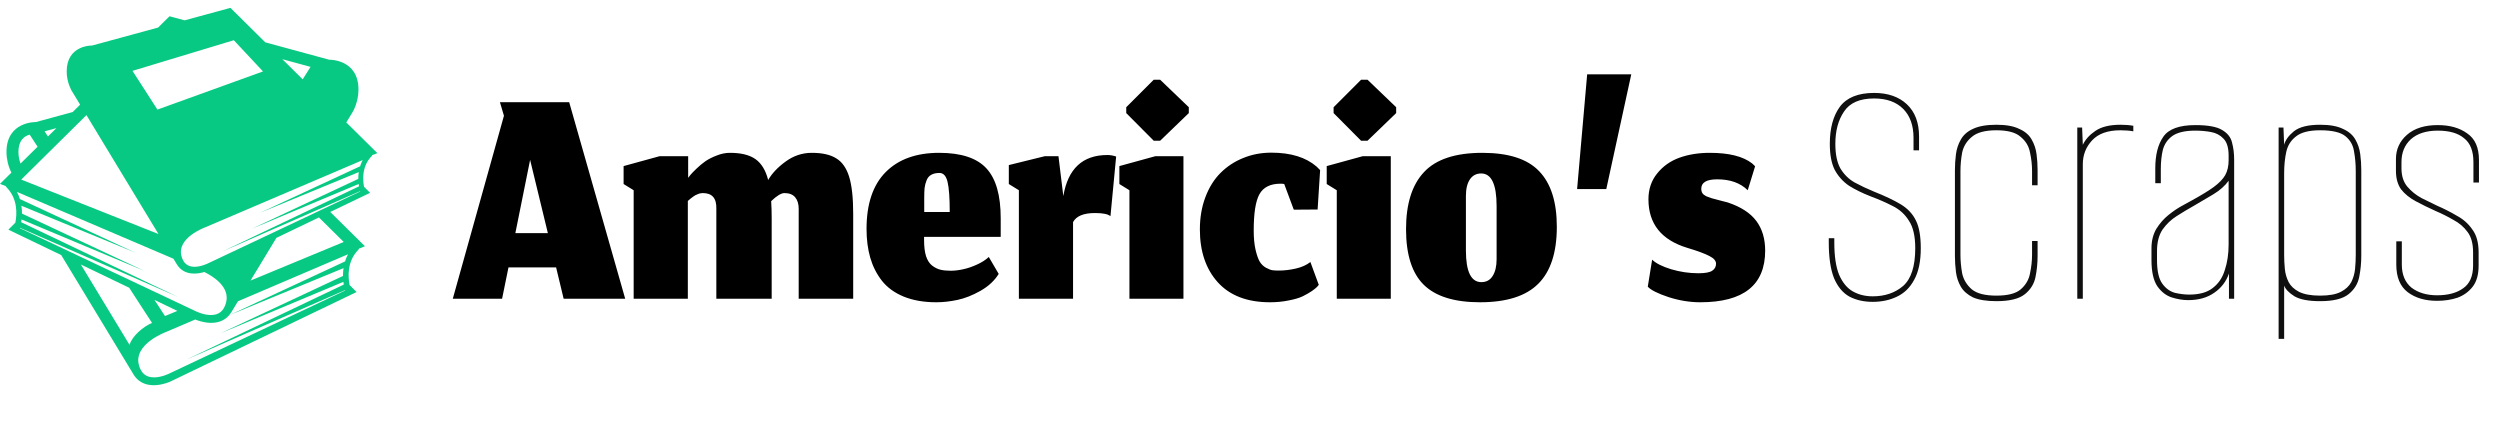
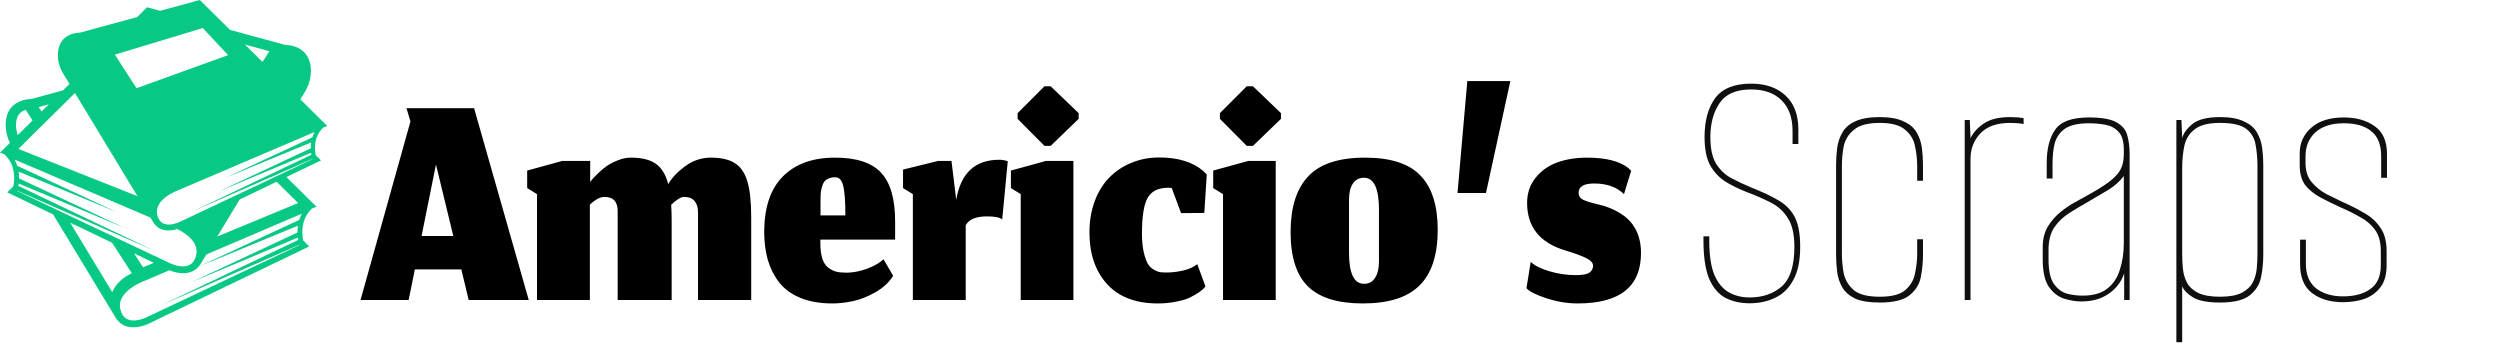
- <svg xmlns="http://www.w3.org/2000/svg" width="159" height="27" viewBox="0 0 159 27" fill="none">
-   <path d="M22.025 7.787L22.437 7.108C22.437 7.108 22.799 6.507 22.799 5.7C22.799 3.746 20.934 3.798 20.934 3.798L16.872 2.692L14.655 0.5L11.739 1.294L10.782 1.034L10.056 1.752L5.857 2.896C5.857 2.896 4.241 2.851 4.241 4.545C4.241 5.244 4.555 5.765 4.555 5.765L5.096 6.657L4.621 7.126L2.277 7.764C2.277 7.764 0.412 7.712 0.412 9.667C0.416 10.122 0.522 10.571 0.724 10.979L0 11.695L0.38 11.845C0.388 11.866 0.391 11.889 0.408 11.905C1.142 12.64 1.081 13.629 0.976 14.162L0.533 14.607L3.893 16.222L8.508 23.84C9.248 25.003 10.818 24.275 10.818 24.275L22.678 18.573L22.234 18.128C22.129 17.595 22.069 16.607 22.803 15.871C22.819 15.854 22.822 15.832 22.831 15.812L23.21 15.661L21.005 13.481L23.537 12.264L23.153 11.879C23.062 11.416 23.01 10.56 23.646 9.922C23.66 9.908 23.662 9.888 23.67 9.87L24 9.74L22.025 7.787ZM19.751 4.253L19.251 5.044L17.958 3.765L19.751 4.253ZM14.87 2.558L16.728 4.543L10.012 6.97L8.426 4.507L14.87 2.558ZM5.498 7.321L10.08 14.885L1.35 11.422L5.498 7.321ZM3.588 8.148L3.05 8.68L2.834 8.35L3.588 8.148ZM1.889 8.561L2.39 9.332L1.304 10.405C1.219 10.168 1.174 9.919 1.172 9.667C1.172 8.936 1.534 8.658 1.889 8.561ZM1.262 14.511L1.268 14.487L11.326 18.89L1.346 14.133C1.356 14.079 1.363 14.019 1.37 13.959L9.184 17.231L1.398 13.585C1.399 13.418 1.388 13.251 1.363 13.086L8.595 16.064L1.266 12.66C1.219 12.502 1.156 12.35 1.078 12.205L11.031 16.455L11.258 16.829C11.724 17.562 12.571 17.427 12.998 17.3C13.588 17.591 14.646 18.265 14.375 19.257C14.232 19.782 13.918 20.036 13.415 20.036C12.906 20.036 12.398 19.77 12.392 19.766L1.262 14.511ZM11.28 19.774L10.494 20.1L9.826 19.075L11.28 19.774ZM8.234 21.927L5.143 16.823L8.216 18.3L9.669 20.537C9.083 20.787 8.428 21.359 8.234 21.927ZM21.848 17.053C21.823 17.218 21.812 17.384 21.813 17.551L14.027 21.197L21.84 17.925C21.848 17.985 21.855 18.045 21.864 18.099L11.884 22.857L21.943 18.454L21.949 18.477L10.818 23.732C10.813 23.736 10.306 24.002 9.796 24.002C9.292 24.002 8.979 23.747 8.836 23.223C8.469 21.876 10.557 21.113 10.588 21.101L12.418 20.32C12.614 20.404 14.016 20.954 14.702 19.874L15.136 19.16L22.133 16.172C22.055 16.316 21.992 16.469 21.945 16.627L14.616 20.031L21.848 17.053ZM21.861 15.389L15.931 17.846L17.577 15.13L20.284 13.829L21.861 15.389ZM22.818 10.946C22.797 11.088 22.787 11.233 22.788 11.377L16.041 14.537L22.812 11.702C22.819 11.753 22.825 11.806 22.833 11.852L14.184 15.975L22.901 12.16L22.906 12.18L13.26 16.735C13.255 16.737 12.815 16.968 12.373 16.968C11.937 16.968 11.665 16.747 11.542 16.293C11.223 15.126 13.033 14.464 13.06 14.454L23.066 10.182C22.998 10.308 22.944 10.44 22.903 10.576L16.551 13.527L22.818 10.946Z" fill="#07C983" />
-   <path d="M35.848 19L35.368 17.005H32.339L31.933 19H28.797L32.051 7.363L31.795 6.499H36.2L39.763 19H35.848ZM33.715 10.168L32.776 14.829H34.845L33.715 10.168ZM43.746 19H40.301V12.099L39.661 11.704V10.563L41.954 9.933H43.767V11.309C43.803 11.26 43.853 11.196 43.917 11.117C43.988 11.032 44.116 10.9 44.301 10.723C44.486 10.545 44.674 10.388 44.866 10.253C45.065 10.118 45.303 9.997 45.581 9.891C45.865 9.777 46.146 9.72 46.423 9.72C47.135 9.72 47.678 9.855 48.055 10.125C48.432 10.396 48.699 10.836 48.855 11.448C49.097 11.028 49.467 10.637 49.965 10.275C50.47 9.905 51.024 9.72 51.629 9.72C52.297 9.72 52.816 9.837 53.186 10.072C53.563 10.3 53.837 10.691 54.007 11.245C54.178 11.8 54.263 12.582 54.263 13.592V19H50.797V13.283C50.797 12.97 50.722 12.724 50.573 12.547C50.423 12.369 50.196 12.28 49.89 12.28C49.684 12.28 49.403 12.451 49.047 12.792C49.069 13.133 49.079 13.503 49.079 13.901V19H45.559V13.283C45.581 12.614 45.296 12.28 44.706 12.28C44.663 12.28 44.621 12.284 44.578 12.291C44.542 12.298 44.507 12.305 44.471 12.312C44.443 12.319 44.407 12.333 44.365 12.355C44.329 12.369 44.297 12.383 44.269 12.397C44.24 12.404 44.208 12.422 44.173 12.451C44.137 12.472 44.109 12.49 44.087 12.504C44.066 12.518 44.034 12.543 43.991 12.579C43.956 12.607 43.927 12.628 43.906 12.643C43.892 12.657 43.863 12.682 43.821 12.717C43.785 12.746 43.76 12.767 43.746 12.781V19ZM60.403 13.485C60.403 12.582 60.356 11.942 60.264 11.565C60.172 11.188 60.001 11 59.752 11C59.539 11 59.364 11.039 59.229 11.117C59.094 11.188 58.995 11.306 58.931 11.469C58.867 11.626 58.824 11.789 58.803 11.96C58.788 12.124 58.781 12.333 58.781 12.589V13.485H60.403ZM59.549 19.224C58.753 19.224 58.059 19.103 57.469 18.861C56.886 18.62 56.424 18.282 56.083 17.848C55.748 17.414 55.503 16.927 55.347 16.387C55.19 15.839 55.112 15.231 55.112 14.563C55.112 12.97 55.517 11.764 56.328 10.947C57.139 10.129 58.273 9.72 59.731 9.72C61.132 9.72 62.134 10.051 62.739 10.712C63.343 11.366 63.645 12.422 63.645 13.88V15.064H58.771V15.267C58.771 15.686 58.813 16.031 58.899 16.301C58.991 16.572 59.123 16.771 59.293 16.899C59.464 17.027 59.638 17.112 59.816 17.155C59.994 17.197 60.211 17.219 60.467 17.219C60.715 17.219 60.982 17.187 61.267 17.123C61.558 17.059 61.85 16.959 62.141 16.824C62.44 16.689 62.689 16.529 62.888 16.344L63.517 17.421C63.254 17.848 62.867 18.207 62.355 18.499C61.85 18.783 61.363 18.975 60.893 19.075C60.424 19.174 59.976 19.224 59.549 19.224ZM68.246 19H64.801V12.099L64.161 11.704V10.499L66.454 9.933H67.318L67.627 12.472C67.919 10.73 68.854 9.859 70.433 9.859C70.611 9.859 70.795 9.891 70.987 9.955L70.625 13.752C70.475 13.617 70.148 13.549 69.643 13.549C68.918 13.549 68.452 13.741 68.246 14.125V19ZM71.832 19V12.099L71.192 11.704V10.563L73.485 9.933H75.267V19H71.832ZM73.379 8.952L71.629 7.192V6.819L73.379 5.069H73.784L75.608 6.819V7.192L73.784 8.952H73.379ZM83.874 18.115L83.778 18.232C83.714 18.303 83.6 18.396 83.437 18.509C83.281 18.616 83.088 18.726 82.861 18.84C82.641 18.947 82.342 19.036 81.965 19.107C81.595 19.185 81.197 19.224 80.77 19.224C79.327 19.224 78.221 18.801 77.453 17.955C76.692 17.108 76.312 15.988 76.312 14.595C76.312 13.841 76.429 13.155 76.664 12.536C76.898 11.917 77.218 11.405 77.624 11C78.036 10.588 78.516 10.271 79.064 10.051C79.618 9.823 80.216 9.709 80.856 9.709C82.093 9.709 83.053 10.004 83.736 10.595C83.885 10.744 83.96 10.819 83.96 10.819L83.8 13.325L82.285 13.336L81.677 11.704C81.62 11.69 81.542 11.683 81.442 11.683C80.795 11.683 80.347 11.907 80.098 12.355C79.856 12.796 79.736 13.564 79.736 14.659C79.736 15.135 79.775 15.544 79.853 15.885C79.931 16.22 80.02 16.472 80.12 16.643C80.219 16.806 80.351 16.934 80.514 17.027C80.685 17.119 80.824 17.172 80.93 17.187C81.037 17.201 81.168 17.208 81.325 17.208C81.68 17.208 82.043 17.165 82.413 17.08C82.79 16.995 83.099 16.856 83.341 16.664L83.874 18.115ZM85.019 19V12.099L84.379 11.704V10.563L86.673 9.933H88.454V19H85.019ZM86.566 8.952L84.817 7.192V6.819L86.566 5.069H86.972L88.796 6.819V7.192L86.972 8.952H86.566ZM94.214 17.944C94.527 17.944 94.765 17.816 94.928 17.56C95.099 17.297 95.184 16.938 95.184 16.483V13.112C95.184 11.725 94.857 11.032 94.203 11.032C93.897 11.032 93.659 11.156 93.488 11.405C93.318 11.654 93.232 12.006 93.232 12.461V15.928C93.232 17.272 93.559 17.944 94.214 17.944ZM94.128 19.224C92.5 19.224 91.309 18.854 90.555 18.115C89.801 17.375 89.424 16.195 89.424 14.573C89.424 12.966 89.805 11.757 90.566 10.947C91.327 10.129 92.564 9.72 94.278 9.72C95.949 9.72 97.154 10.111 97.894 10.893C98.64 11.668 99.014 12.845 99.014 14.424C99.014 16.06 98.619 17.268 97.83 18.051C97.047 18.833 95.814 19.224 94.128 19.224ZM100.304 12.024L100.944 4.728H103.749L102.16 12.024H100.304ZM108.137 19.224C107.469 19.224 106.793 19.114 106.111 18.893C105.428 18.666 104.991 18.445 104.799 18.232L105.076 16.515C105.318 16.749 105.72 16.952 106.281 17.123C106.85 17.293 107.43 17.379 108.02 17.379C108.447 17.379 108.738 17.325 108.895 17.219C109.058 17.112 109.14 16.963 109.14 16.771C109.14 16.586 108.998 16.422 108.713 16.28C108.429 16.131 107.967 15.96 107.327 15.768C105.67 15.27 104.841 14.239 104.841 12.675C104.841 12.035 105.026 11.487 105.396 11.032C105.766 10.57 106.239 10.236 106.815 10.029C107.391 9.823 108.034 9.72 108.745 9.72C109.961 9.72 110.857 9.944 111.433 10.392C111.561 10.513 111.625 10.573 111.625 10.573L111.156 12.099C110.687 11.636 110.04 11.405 109.215 11.405C108.539 11.405 108.201 11.604 108.201 12.003C108.201 12.116 108.226 12.212 108.276 12.291C108.326 12.362 108.408 12.426 108.521 12.483C108.642 12.532 108.76 12.575 108.873 12.611C108.987 12.639 109.147 12.682 109.353 12.739C109.56 12.788 109.737 12.835 109.887 12.877C110.719 13.155 111.323 13.546 111.7 14.051C112.077 14.556 112.265 15.185 112.265 15.939C112.265 18.129 110.889 19.224 108.137 19.224Z" fill="black" />
-   <path d="M119.104 19.198C118.546 19.198 118.055 19.088 117.63 18.868C117.204 18.633 116.874 18.237 116.64 17.68C116.42 17.123 116.31 16.367 116.31 15.414V15.15H116.662V15.414C116.662 16.294 116.764 16.983 116.97 17.482C117.19 17.981 117.483 18.333 117.85 18.538C118.216 18.743 118.634 18.846 119.104 18.846C119.881 18.846 120.526 18.626 121.04 18.186C121.553 17.731 121.81 16.932 121.81 15.788C121.81 15.025 121.678 14.446 121.414 14.05C121.164 13.639 120.82 13.324 120.38 13.104C119.954 12.884 119.485 12.679 118.972 12.488C118.444 12.283 117.982 12.055 117.586 11.806C117.204 11.542 116.904 11.205 116.684 10.794C116.478 10.383 116.376 9.833 116.376 9.144C116.376 8.161 116.588 7.377 117.014 6.79C117.454 6.203 118.18 5.91 119.192 5.91C120.072 5.91 120.768 6.152 121.282 6.636C121.795 7.12 122.052 7.802 122.052 8.682V9.562H121.7V8.77C121.7 7.978 121.48 7.362 121.04 6.922C120.6 6.482 119.984 6.262 119.192 6.262C118.282 6.262 117.644 6.541 117.278 7.098C116.911 7.641 116.728 8.323 116.728 9.144C116.728 9.819 116.838 10.347 117.058 10.728C117.292 11.109 117.593 11.403 117.96 11.608C118.341 11.813 118.744 12.004 119.17 12.18C119.874 12.459 120.446 12.73 120.886 12.994C121.326 13.258 121.648 13.603 121.854 14.028C122.059 14.439 122.162 15.025 122.162 15.788C122.162 16.624 122.022 17.291 121.744 17.79C121.48 18.289 121.113 18.648 120.644 18.868C120.189 19.088 119.676 19.198 119.104 19.198ZM126.973 19.154C126.342 19.154 125.844 19.073 125.477 18.912C125.125 18.736 124.868 18.509 124.707 18.23C124.546 17.951 124.443 17.643 124.399 17.306C124.355 16.954 124.333 16.609 124.333 16.272V10.816C124.333 10.479 124.355 10.141 124.399 9.804C124.443 9.467 124.546 9.159 124.707 8.88C124.868 8.587 125.125 8.359 125.477 8.198C125.844 8.022 126.342 7.934 126.973 7.934C127.589 7.934 128.073 8.022 128.425 8.198C128.792 8.359 129.056 8.587 129.217 8.88C129.378 9.159 129.481 9.467 129.525 9.804C129.569 10.141 129.591 10.479 129.591 10.816V11.784H129.239V10.882C129.239 10.486 129.195 10.09 129.107 9.694C129.034 9.298 128.836 8.968 128.513 8.704C128.205 8.425 127.692 8.286 126.973 8.286C126.254 8.286 125.734 8.425 125.411 8.704C125.088 8.968 124.883 9.298 124.795 9.694C124.722 10.09 124.685 10.486 124.685 10.882V16.206C124.685 16.587 124.722 16.983 124.795 17.394C124.883 17.79 125.088 18.127 125.411 18.406C125.734 18.67 126.254 18.802 126.973 18.802C127.692 18.802 128.205 18.67 128.513 18.406C128.836 18.127 129.034 17.79 129.107 17.394C129.195 16.983 129.239 16.587 129.239 16.206V15.326H129.591V16.272C129.591 16.727 129.547 17.174 129.459 17.614C129.371 18.054 129.144 18.421 128.777 18.714C128.41 19.007 127.809 19.154 126.973 19.154ZM132.115 19V8.11H132.423L132.467 9.21C132.628 8.873 132.892 8.579 133.259 8.33C133.64 8.066 134.176 7.934 134.865 7.934C135.173 7.934 135.444 7.956 135.679 8V8.352C135.444 8.308 135.173 8.286 134.865 8.286C134.058 8.286 133.457 8.499 133.061 8.924C132.665 9.349 132.467 9.855 132.467 10.442V19H132.115ZM139.166 19.088C138.829 19.088 138.477 19.029 138.11 18.912C137.758 18.795 137.458 18.56 137.208 18.208C136.959 17.841 136.834 17.284 136.834 16.536V15.788C136.834 15.319 136.937 14.908 137.142 14.556C137.362 14.204 137.619 13.911 137.912 13.676C138.22 13.427 138.514 13.229 138.792 13.082C139.086 12.921 139.298 12.803 139.43 12.73C140.017 12.407 140.472 12.129 140.794 11.894C141.132 11.645 141.374 11.395 141.52 11.146C141.667 10.882 141.74 10.567 141.74 10.2V9.892C141.74 9.393 141.63 9.034 141.41 8.814C141.205 8.594 140.941 8.455 140.618 8.396C140.296 8.337 139.966 8.308 139.628 8.308C138.983 8.308 138.499 8.418 138.176 8.638C137.868 8.858 137.663 9.151 137.56 9.518C137.472 9.885 137.428 10.295 137.428 10.75V11.652H137.076V10.706C137.076 9.855 137.245 9.188 137.582 8.704C137.92 8.205 138.602 7.956 139.628 7.956C140.42 7.956 140.985 8.059 141.322 8.264C141.674 8.469 141.887 8.741 141.96 9.078C142.048 9.401 142.092 9.76 142.092 10.156V19H141.762V17.394C141.586 17.907 141.271 18.318 140.816 18.626C140.376 18.934 139.826 19.088 139.166 19.088ZM139.232 18.736C139.878 18.736 140.376 18.597 140.728 18.318C141.095 18.039 141.352 17.658 141.498 17.174C141.66 16.69 141.74 16.147 141.74 15.546V11.498C141.506 11.821 141.183 12.107 140.772 12.356C140.376 12.591 139.966 12.833 139.54 13.082C139.174 13.287 138.807 13.507 138.44 13.742C138.088 13.962 137.788 14.248 137.538 14.6C137.304 14.952 137.186 15.407 137.186 15.964V16.536C137.186 17.225 137.296 17.724 137.516 18.032C137.736 18.34 138.008 18.538 138.33 18.626C138.653 18.699 138.954 18.736 139.232 18.736ZM144.92 21.552V8.11H145.228L145.272 9.21C145.345 8.917 145.55 8.631 145.888 8.352C146.24 8.073 146.797 7.934 147.56 7.934C148.176 7.934 148.66 8.022 149.012 8.198C149.378 8.359 149.642 8.587 149.804 8.88C149.965 9.159 150.068 9.467 150.112 9.804C150.156 10.141 150.178 10.479 150.178 10.816V16.272C150.178 16.727 150.134 17.174 150.046 17.614C149.958 18.054 149.73 18.421 149.364 18.714C148.997 19.007 148.396 19.154 147.56 19.154C146.826 19.154 146.284 19.051 145.932 18.846C145.58 18.626 145.36 18.399 145.272 18.164V21.552H144.92ZM147.56 18.802C148.132 18.802 148.572 18.721 148.88 18.56C149.188 18.399 149.408 18.193 149.54 17.944C149.672 17.68 149.752 17.401 149.782 17.108C149.811 16.8 149.826 16.499 149.826 16.206V10.882C149.826 10.442 149.789 10.024 149.716 9.628C149.657 9.232 149.474 8.909 149.166 8.66C148.858 8.411 148.322 8.286 147.56 8.286C146.856 8.286 146.342 8.418 146.02 8.682C145.697 8.931 145.492 9.261 145.404 9.672C145.316 10.083 145.272 10.53 145.272 11.014V16.206C145.272 16.499 145.286 16.8 145.316 17.108C145.345 17.401 145.426 17.68 145.558 17.944C145.69 18.193 145.91 18.399 146.218 18.56C146.54 18.721 146.988 18.802 147.56 18.802ZM155 19.132C154.238 19.132 153.614 18.949 153.13 18.582C152.646 18.215 152.404 17.629 152.404 16.822V15.348H152.756V16.822C152.756 17.467 152.962 17.959 153.372 18.296C153.798 18.619 154.34 18.78 155 18.78C155.69 18.78 156.24 18.633 156.65 18.34C157.076 18.047 157.288 17.563 157.288 16.888V16.052C157.288 15.495 157.171 15.062 156.936 14.754C156.702 14.431 156.401 14.175 156.034 13.984C155.682 13.779 155.301 13.588 154.89 13.412C154.436 13.207 154.018 13.001 153.636 12.796C153.255 12.591 152.947 12.341 152.712 12.048C152.492 11.74 152.382 11.344 152.382 10.86V10.112C152.382 9.496 152.617 8.983 153.086 8.572C153.556 8.161 154.208 7.956 155.044 7.956C155.807 7.956 156.43 8.132 156.914 8.484C157.413 8.821 157.662 9.386 157.662 10.178V11.608H157.31V10.31C157.31 9.606 157.112 9.1 156.716 8.792C156.335 8.469 155.778 8.308 155.044 8.308C154.311 8.308 153.739 8.491 153.328 8.858C152.932 9.225 152.734 9.709 152.734 10.31V10.706C152.734 11.19 152.859 11.579 153.108 11.872C153.358 12.165 153.658 12.407 154.01 12.598C154.362 12.774 154.692 12.935 155 13.082C155.44 13.273 155.858 13.485 156.254 13.72C156.665 13.94 156.995 14.233 157.244 14.6C157.508 14.952 157.64 15.436 157.64 16.052V16.888C157.64 17.46 157.516 17.907 157.266 18.23C157.017 18.553 156.694 18.787 156.298 18.934C155.902 19.066 155.47 19.132 155 19.132Z" fill="#0F0F0F" />
+ <svg xmlns="http://www.w3.org/2000/svg" width="275" height="39" viewBox="0 0 275 39" fill="none">
+   <path d="M33.038 10.931L33.655 9.912C33.655 9.912 34.199 9.011 34.199 7.801C34.199 4.869 31.402 4.946 31.402 4.946L25.307 3.287L21.983 0L17.608 1.191L16.174 0.8L15.083 1.879L8.785 3.593C8.785 3.593 6.361 3.527 6.361 6.067C6.361 7.116 6.833 7.897 6.833 7.897L7.643 9.235L6.931 9.938L3.415 10.896C3.415 10.896 0.618 10.819 0.618 13.75C0.624 14.433 0.783 15.106 1.085 15.719L0 16.792L0.569 17.018C0.582 17.049 0.587 17.083 0.611 17.107C1.712 18.211 1.622 19.693 1.465 20.493L0.799 21.16L5.84 23.583L12.763 35.01C13.872 36.754 16.227 35.663 16.227 35.663L34.016 27.109L33.351 26.443C33.194 25.642 33.103 24.16 34.204 23.056C34.229 23.032 34.234 22.998 34.246 22.968L34.816 22.741L31.508 19.471L35.306 17.645L34.729 17.068C34.593 16.374 34.514 15.089 35.469 14.133C35.49 14.111 35.494 14.083 35.505 14.056L36 13.86L33.038 10.931ZM29.627 5.63L28.877 6.817L26.936 4.898L29.627 5.63ZM22.306 3.086L25.091 6.064L15.018 9.704L12.639 6.011L22.306 3.086ZM8.246 10.231L15.121 21.578L2.024 16.383L8.246 10.231ZM5.381 11.472L4.574 12.27L4.252 11.774L5.381 11.472ZM2.833 12.092L3.584 13.248L1.957 14.857C1.829 14.502 1.762 14.128 1.758 13.75C1.758 12.655 2.302 12.238 2.833 12.092ZM1.892 21.016L1.901 20.981L16.99 27.585L2.02 20.449C2.033 20.368 2.044 20.278 2.056 20.188L13.775 25.096L2.096 19.627C2.099 19.377 2.081 19.127 2.045 18.88L12.892 23.347L1.899 18.24C1.829 18.004 1.734 17.775 1.617 17.558L16.547 23.933L16.886 24.493C17.587 25.594 18.857 25.39 19.497 25.2C20.382 25.636 21.968 26.647 21.562 28.135C21.348 28.923 20.877 29.304 20.123 29.304C19.359 29.304 18.596 28.905 18.589 28.899L1.892 21.016ZM16.92 28.911L15.74 29.4L14.738 27.862L16.92 28.911ZM12.352 32.14L7.714 24.484L12.323 26.7L14.503 30.055C13.624 30.431 12.642 31.288 12.352 32.14ZM32.771 24.829C32.735 25.077 32.718 25.326 32.72 25.576L21.041 31.046L32.761 26.138C32.772 26.227 32.782 26.317 32.797 26.398L17.827 33.535L32.915 26.931L32.924 26.966L16.228 34.848C16.22 34.854 15.458 35.253 14.693 35.253C13.939 35.253 13.468 34.871 13.254 34.084C12.703 32.064 15.835 30.919 15.882 30.901L18.627 29.73C18.922 29.856 21.023 30.681 22.054 29.061L22.703 27.99L33.2 23.508C33.083 23.725 32.988 23.953 32.917 24.19L21.924 29.296L32.771 24.829ZM32.792 22.333L23.897 26.019L26.365 21.945L30.425 19.993L32.792 22.333ZM34.228 15.668C34.196 15.883 34.181 16.099 34.183 16.316L24.062 21.056L34.219 16.802C34.229 16.88 34.237 16.959 34.25 17.028L21.275 23.213L34.352 17.489L34.36 17.52L19.889 24.352C19.883 24.356 19.222 24.703 18.56 24.703C17.905 24.703 17.498 24.371 17.312 23.689C16.835 21.939 19.549 20.946 19.59 20.931L34.598 14.523C34.497 14.712 34.416 14.91 34.354 15.115L24.826 19.54L34.228 15.668Z" fill="#07C983" />
+   <path d="M51.556 33L50.746 29.634H45.634L44.95 33H39.658L45.148 13.362L44.716 11.904H52.15L58.162 33H51.556ZM47.956 18.096L46.372 25.962H49.864L47.956 18.096ZM64.884 33H59.07V21.354L57.99 20.688V18.762L61.86 17.7H64.92V20.022C64.98 19.938 65.064 19.83 65.172 19.698C65.292 19.554 65.508 19.332 65.82 19.032C66.132 18.732 66.45 18.468 66.774 18.24C67.11 18.012 67.512 17.808 67.98 17.628C68.46 17.436 68.934 17.34 69.402 17.34C70.602 17.34 71.52 17.568 72.156 18.024C72.792 18.48 73.242 19.224 73.506 20.256C73.914 19.548 74.538 18.888 75.378 18.276C76.23 17.652 77.166 17.34 78.186 17.34C79.314 17.34 80.19 17.538 80.814 17.934C81.45 18.318 81.912 18.978 82.2 19.914C82.488 20.85 82.632 22.17 82.632 23.874V33H76.782V23.352C76.782 22.824 76.656 22.41 76.404 22.11C76.152 21.81 75.768 21.66 75.252 21.66C74.904 21.66 74.43 21.948 73.83 22.524C73.866 23.1 73.884 23.724 73.884 24.396V33H67.944V23.352C67.98 22.224 67.5 21.66 66.504 21.66C66.432 21.66 66.36 21.666 66.288 21.678C66.228 21.69 66.168 21.702 66.108 21.714C66.06 21.726 66 21.75 65.928 21.786C65.868 21.81 65.814 21.834 65.766 21.858C65.718 21.87 65.664 21.9 65.604 21.948C65.544 21.984 65.496 22.014 65.46 22.038C65.424 22.062 65.37 22.104 65.298 22.164C65.238 22.212 65.19 22.248 65.154 22.272C65.13 22.296 65.082 22.338 65.01 22.398C64.95 22.446 64.908 22.482 64.884 22.506V33ZM92.992 23.694C92.992 22.17 92.914 21.09 92.758 20.454C92.602 19.818 92.314 19.5 91.894 19.5C91.534 19.5 91.24 19.566 91.012 19.698C90.784 19.818 90.616 20.016 90.508 20.292C90.4 20.556 90.328 20.832 90.292 21.12C90.268 21.396 90.256 21.75 90.256 22.182V23.694H92.992ZM91.552 33.378C90.208 33.378 89.038 33.174 88.042 32.766C87.058 32.358 86.278 31.788 85.702 31.056C85.138 30.324 84.724 29.502 84.46 28.59C84.196 27.666 84.064 26.64 84.064 25.512C84.064 22.824 84.748 20.79 86.116 19.41C87.484 18.03 89.398 17.34 91.858 17.34C94.222 17.34 95.914 17.898 96.934 19.014C97.954 20.118 98.464 21.9 98.464 24.36V26.358H90.238V26.7C90.238 27.408 90.31 27.99 90.454 28.446C90.61 28.902 90.832 29.238 91.12 29.454C91.408 29.67 91.702 29.814 92.002 29.886C92.302 29.958 92.668 29.994 93.1 29.994C93.52 29.994 93.97 29.94 94.45 29.832C94.942 29.724 95.434 29.556 95.926 29.328C96.43 29.1 96.85 28.83 97.186 28.518L98.248 30.336C97.804 31.056 97.15 31.662 96.286 32.154C95.434 32.634 94.612 32.958 93.82 33.126C93.028 33.294 92.272 33.378 91.552 33.378ZM106.228 33H100.414V21.354L99.334 20.688V18.654L103.204 17.7H104.662L105.184 21.984C105.676 19.044 107.254 17.574 109.918 17.574C110.218 17.574 110.53 17.628 110.854 17.736L110.242 24.144C109.99 23.916 109.438 23.802 108.586 23.802C107.362 23.802 106.576 24.126 106.228 24.774V33ZM112.279 33V21.354L111.199 20.688V18.762L115.069 17.7H118.075V33H112.279ZM114.889 16.044L111.937 13.074V12.444L114.889 9.492H115.573L118.651 12.444V13.074L115.573 16.044H114.889ZM132.6 31.506L132.438 31.704C132.33 31.824 132.138 31.98 131.862 32.172C131.598 32.352 131.274 32.538 130.89 32.73C130.518 32.91 130.014 33.06 129.378 33.18C128.754 33.312 128.082 33.378 127.362 33.378C124.926 33.378 123.06 32.664 121.764 31.236C120.48 29.808 119.838 27.918 119.838 25.566C119.838 24.294 120.036 23.136 120.432 22.092C120.828 21.048 121.368 20.184 122.052 19.5C122.748 18.804 123.558 18.27 124.482 17.898C125.418 17.514 126.426 17.322 127.506 17.322C129.594 17.322 131.214 17.82 132.366 18.816C132.618 19.068 132.744 19.194 132.744 19.194L132.474 23.424L129.918 23.442L128.892 20.688C128.796 20.664 128.664 20.652 128.496 20.652C127.404 20.652 126.648 21.03 126.228 21.786C125.82 22.53 125.616 23.826 125.616 25.674C125.616 26.478 125.682 27.168 125.814 27.744C125.946 28.308 126.096 28.734 126.264 29.022C126.432 29.298 126.654 29.514 126.93 29.67C127.218 29.826 127.452 29.916 127.632 29.94C127.812 29.964 128.034 29.976 128.298 29.976C128.898 29.976 129.51 29.904 130.134 29.76C130.77 29.616 131.292 29.382 131.7 29.058L132.6 31.506ZM134.533 33V21.354L133.453 20.688V18.762L137.323 17.7H140.329V33H134.533ZM137.143 16.044L134.191 13.074V12.444L137.143 9.492H137.827L140.905 12.444V13.074L137.827 16.044H137.143ZM150.048 31.218C150.576 31.218 150.978 31.002 151.254 30.57C151.542 30.126 151.686 29.52 151.686 28.752V23.064C151.686 20.724 151.134 19.554 150.03 19.554C149.514 19.554 149.112 19.764 148.824 20.184C148.536 20.604 148.392 21.198 148.392 21.966V27.816C148.392 30.084 148.944 31.218 150.048 31.218ZM149.904 33.378C147.156 33.378 145.146 32.754 143.874 31.506C142.602 30.258 141.966 28.266 141.966 25.53C141.966 22.818 142.608 20.778 143.892 19.41C145.176 18.03 147.264 17.34 150.156 17.34C152.976 17.34 155.01 18 156.258 19.32C157.518 20.628 158.148 22.614 158.148 25.278C158.148 28.038 157.482 30.078 156.15 31.398C154.83 32.718 152.748 33.378 149.904 33.378ZM160.325 21.228L161.405 8.916H166.139L163.457 21.228H160.325ZM173.544 33.378C172.416 33.378 171.276 33.192 170.124 32.82C168.972 32.436 168.234 32.064 167.91 31.704L168.378 28.806C168.786 29.202 169.464 29.544 170.412 29.832C171.372 30.12 172.35 30.264 173.346 30.264C174.066 30.264 174.558 30.174 174.822 29.994C175.098 29.814 175.236 29.562 175.236 29.238C175.236 28.926 174.996 28.65 174.516 28.41C174.036 28.158 173.256 27.87 172.176 27.546C169.38 26.706 167.982 24.966 167.982 22.326C167.982 21.246 168.294 20.322 168.918 19.554C169.542 18.774 170.34 18.21 171.312 17.862C172.284 17.514 173.37 17.34 174.57 17.34C176.622 17.34 178.134 17.718 179.106 18.474C179.322 18.678 179.43 18.78 179.43 18.78L178.638 21.354C177.846 20.574 176.754 20.184 175.362 20.184C174.222 20.184 173.652 20.52 173.652 21.192C173.652 21.384 173.694 21.546 173.778 21.678C173.862 21.798 174 21.906 174.192 22.002C174.396 22.086 174.594 22.158 174.786 22.218C174.978 22.266 175.248 22.338 175.596 22.434C175.944 22.518 176.244 22.596 176.496 22.668C177.9 23.136 178.92 23.796 179.556 24.648C180.192 25.5 180.51 26.562 180.51 27.834C180.51 31.53 178.188 33.378 173.544 33.378Z" fill="black" />
+   <path d="M192.461 33.36C191.448 33.36 190.555 33.16 189.781 32.76C189.008 32.333 188.408 31.613 187.981 30.6C187.581 29.587 187.381 28.213 187.381 26.48V26H188.021V26.48C188.021 28.08 188.208 29.333 188.581 30.24C188.981 31.147 189.515 31.787 190.181 32.16C190.848 32.533 191.608 32.72 192.461 32.72C193.875 32.72 195.048 32.32 195.981 31.52C196.915 30.693 197.381 29.24 197.381 27.16C197.381 25.773 197.141 24.72 196.661 24C196.208 23.253 195.581 22.68 194.781 22.28C194.008 21.88 193.155 21.507 192.221 21.16C191.261 20.787 190.421 20.373 189.701 19.92C189.008 19.44 188.461 18.827 188.061 18.08C187.688 17.333 187.501 16.333 187.501 15.08C187.501 13.293 187.888 11.867 188.661 10.8C189.461 9.733 190.781 9.2 192.621 9.2C194.221 9.2 195.488 9.64 196.421 10.52C197.355 11.4 197.821 12.64 197.821 14.24V15.84H197.181V14.4C197.181 12.96 196.781 11.84 195.981 11.04C195.181 10.24 194.061 9.84 192.621 9.84C190.968 9.84 189.808 10.347 189.141 11.36C188.475 12.347 188.141 13.587 188.141 15.08C188.141 16.307 188.341 17.267 188.741 17.96C189.168 18.653 189.715 19.187 190.381 19.56C191.075 19.933 191.808 20.28 192.581 20.6C193.861 21.107 194.901 21.6 195.701 22.08C196.501 22.56 197.088 23.187 197.461 23.96C197.835 24.707 198.021 25.773 198.021 27.16C198.021 28.68 197.768 29.893 197.261 30.8C196.781 31.707 196.115 32.36 195.261 32.76C194.435 33.16 193.501 33.36 192.461 33.36ZM206.769 33.28C205.623 33.28 204.716 33.133 204.049 32.84C203.409 32.52 202.943 32.107 202.649 31.6C202.356 31.093 202.169 30.533 202.089 29.92C202.009 29.28 201.969 28.653 201.969 28.04V18.12C201.969 17.507 202.009 16.893 202.089 16.28C202.169 15.667 202.356 15.107 202.649 14.6C202.943 14.067 203.409 13.653 204.049 13.36C204.716 13.04 205.623 12.88 206.769 12.88C207.889 12.88 208.769 13.04 209.409 13.36C210.076 13.653 210.556 14.067 210.849 14.6C211.143 15.107 211.329 15.667 211.409 16.28C211.489 16.893 211.529 17.507 211.529 18.12V19.88H210.889V18.24C210.889 17.52 210.809 16.8 210.649 16.08C210.516 15.36 210.156 14.76 209.569 14.28C209.009 13.773 208.076 13.52 206.769 13.52C205.463 13.52 204.516 13.773 203.929 14.28C203.343 14.76 202.969 15.36 202.809 16.08C202.676 16.8 202.609 17.52 202.609 18.24V27.92C202.609 28.613 202.676 29.333 202.809 30.08C202.969 30.8 203.343 31.413 203.929 31.92C204.516 32.4 205.463 32.64 206.769 32.64C208.076 32.64 209.009 32.4 209.569 31.92C210.156 31.413 210.516 30.8 210.649 30.08C210.809 29.333 210.889 28.613 210.889 27.92V26.32H211.529V28.04C211.529 28.867 211.449 29.68 211.289 30.48C211.129 31.28 210.716 31.947 210.049 32.48C209.383 33.013 208.289 33.28 206.769 33.28ZM216.118 33V13.2H216.678L216.758 15.2C217.052 14.587 217.532 14.053 218.198 13.6C218.892 13.12 219.865 12.88 221.118 12.88C221.678 12.88 222.172 12.92 222.598 13V13.64C222.172 13.56 221.678 13.52 221.118 13.52C219.652 13.52 218.558 13.907 217.838 14.68C217.118 15.453 216.758 16.373 216.758 17.44V33H216.118ZM228.939 33.16C228.326 33.16 227.686 33.053 227.019 32.84C226.379 32.627 225.832 32.2 225.379 31.56C224.926 30.893 224.699 29.88 224.699 28.52V27.16C224.699 26.307 224.886 25.56 225.259 24.92C225.659 24.28 226.126 23.747 226.659 23.32C227.219 22.867 227.752 22.507 228.259 22.24C228.792 21.947 229.179 21.733 229.419 21.6C230.486 21.013 231.312 20.507 231.899 20.08C232.512 19.627 232.952 19.173 233.219 18.72C233.486 18.24 233.619 17.667 233.619 17V16.44C233.619 15.533 233.419 14.88 233.019 14.48C232.646 14.08 232.166 13.827 231.579 13.72C230.992 13.613 230.392 13.56 229.779 13.56C228.606 13.56 227.726 13.76 227.139 14.16C226.579 14.56 226.206 15.093 226.019 15.76C225.859 16.427 225.779 17.173 225.779 18V19.64H225.139V17.92C225.139 16.373 225.446 15.16 226.059 14.28C226.672 13.373 227.912 12.92 229.779 12.92C231.219 12.92 232.246 13.107 232.859 13.48C233.499 13.853 233.886 14.347 234.019 14.96C234.179 15.547 234.259 16.2 234.259 16.92V33H233.659V30.08C233.339 31.013 232.766 31.76 231.939 32.32C231.139 32.88 230.139 33.16 228.939 33.16ZM229.059 32.52C230.232 32.52 231.139 32.267 231.779 31.76C232.446 31.253 232.912 30.56 233.179 29.68C233.472 28.8 233.619 27.813 233.619 26.72V19.36C233.192 19.947 232.606 20.467 231.859 20.92C231.139 21.347 230.392 21.787 229.619 22.24C228.952 22.613 228.286 23.013 227.619 23.44C226.979 23.84 226.432 24.36 225.979 25C225.552 25.64 225.339 26.467 225.339 27.48V28.52C225.339 29.773 225.539 30.68 225.939 31.24C226.339 31.8 226.832 32.16 227.419 32.32C228.006 32.453 228.552 32.52 229.059 32.52ZM239.4 37.64V13.2H239.96L240.04 15.2C240.173 14.667 240.546 14.147 241.16 13.64C241.8 13.133 242.813 12.88 244.2 12.88C245.32 12.88 246.2 13.04 246.84 13.36C247.506 13.653 247.986 14.067 248.28 14.6C248.573 15.107 248.76 15.667 248.84 16.28C248.92 16.893 248.96 17.507 248.96 18.12V28.04C248.96 28.867 248.88 29.68 248.72 30.48C248.56 31.28 248.146 31.947 247.48 32.48C246.813 33.013 245.72 33.28 244.2 33.28C242.866 33.28 241.88 33.093 241.24 32.72C240.6 32.32 240.2 31.907 240.04 31.48V37.64H239.4ZM244.2 32.64C245.24 32.64 246.04 32.493 246.6 32.2C247.16 31.907 247.56 31.533 247.8 31.08C248.04 30.6 248.186 30.093 248.24 29.56C248.293 29 248.32 28.453 248.32 27.92V18.24C248.32 17.44 248.253 16.68 248.12 15.96C248.013 15.24 247.68 14.653 247.12 14.2C246.56 13.747 245.586 13.52 244.2 13.52C242.92 13.52 241.986 13.76 241.4 14.24C240.813 14.693 240.44 15.293 240.28 16.04C240.12 16.787 240.04 17.6 240.04 18.48V27.92C240.04 28.453 240.066 29 240.12 29.56C240.173 30.093 240.32 30.6 240.56 31.08C240.8 31.533 241.2 31.907 241.76 32.2C242.346 32.493 243.16 32.64 244.2 32.64ZM257.728 33.24C256.341 33.24 255.208 32.907 254.328 32.24C253.448 31.573 253.008 30.507 253.008 29.04V26.36H253.648V29.04C253.648 30.213 254.021 31.107 254.768 31.72C255.541 32.307 256.528 32.6 257.728 32.6C258.981 32.6 259.981 32.333 260.728 31.8C261.501 31.267 261.888 30.387 261.888 29.16V27.64C261.888 26.627 261.675 25.84 261.248 25.28C260.821 24.693 260.275 24.227 259.608 23.88C258.968 23.507 258.275 23.16 257.528 22.84C256.701 22.467 255.941 22.093 255.248 21.72C254.555 21.347 253.995 20.893 253.568 20.36C253.168 19.8 252.968 19.08 252.968 18.2V16.84C252.968 15.72 253.395 14.787 254.248 14.04C255.101 13.293 256.288 12.92 257.808 12.92C259.195 12.92 260.328 13.24 261.208 13.88C262.115 14.493 262.568 15.52 262.568 16.96V19.56H261.928V17.2C261.928 15.92 261.568 15 260.848 14.44C260.155 13.853 259.141 13.56 257.808 13.56C256.475 13.56 255.435 13.893 254.688 14.56C253.968 15.227 253.608 16.107 253.608 17.2V17.92C253.608 18.8 253.835 19.507 254.288 20.04C254.741 20.573 255.288 21.013 255.928 21.36C256.568 21.68 257.168 21.973 257.728 22.24C258.528 22.587 259.288 22.973 260.008 23.4C260.755 23.8 261.355 24.333 261.808 25C262.288 25.64 262.528 26.52 262.528 27.64V29.16C262.528 30.2 262.301 31.013 261.848 31.6C261.395 32.187 260.808 32.613 260.088 32.88C259.368 33.12 258.581 33.24 257.728 33.24Z" fill="#0F0F0F" />
</svg>
